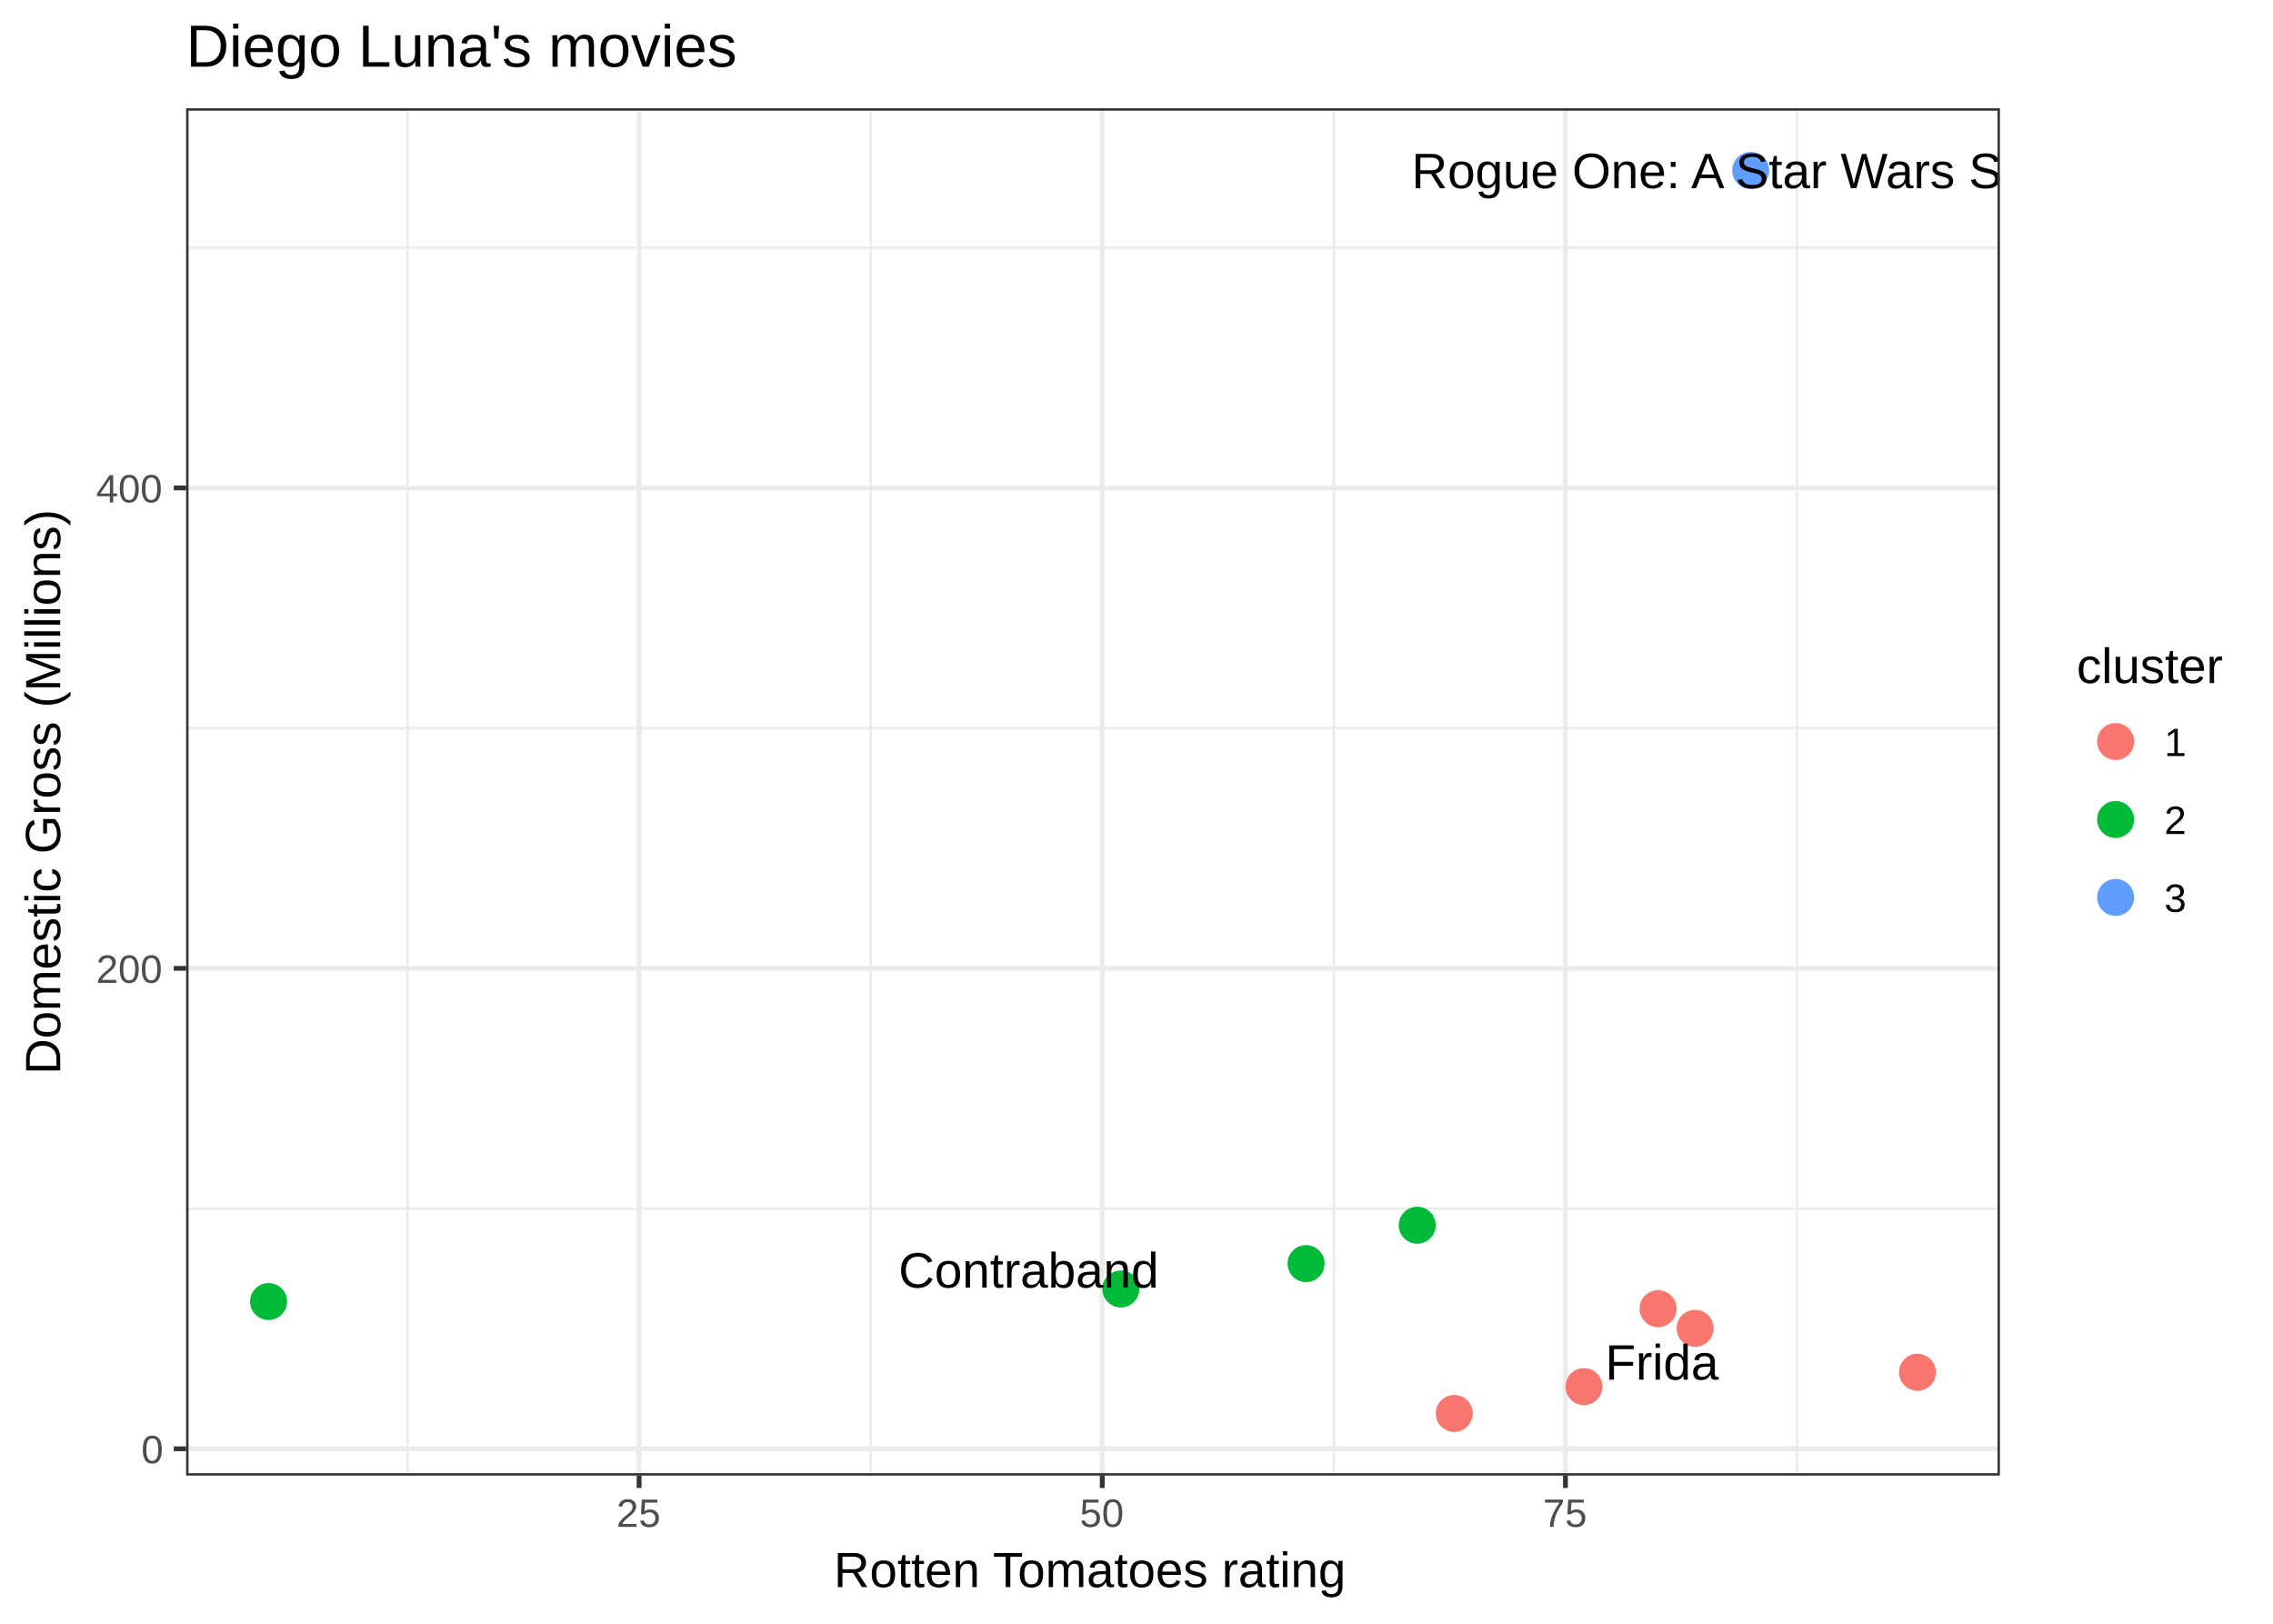
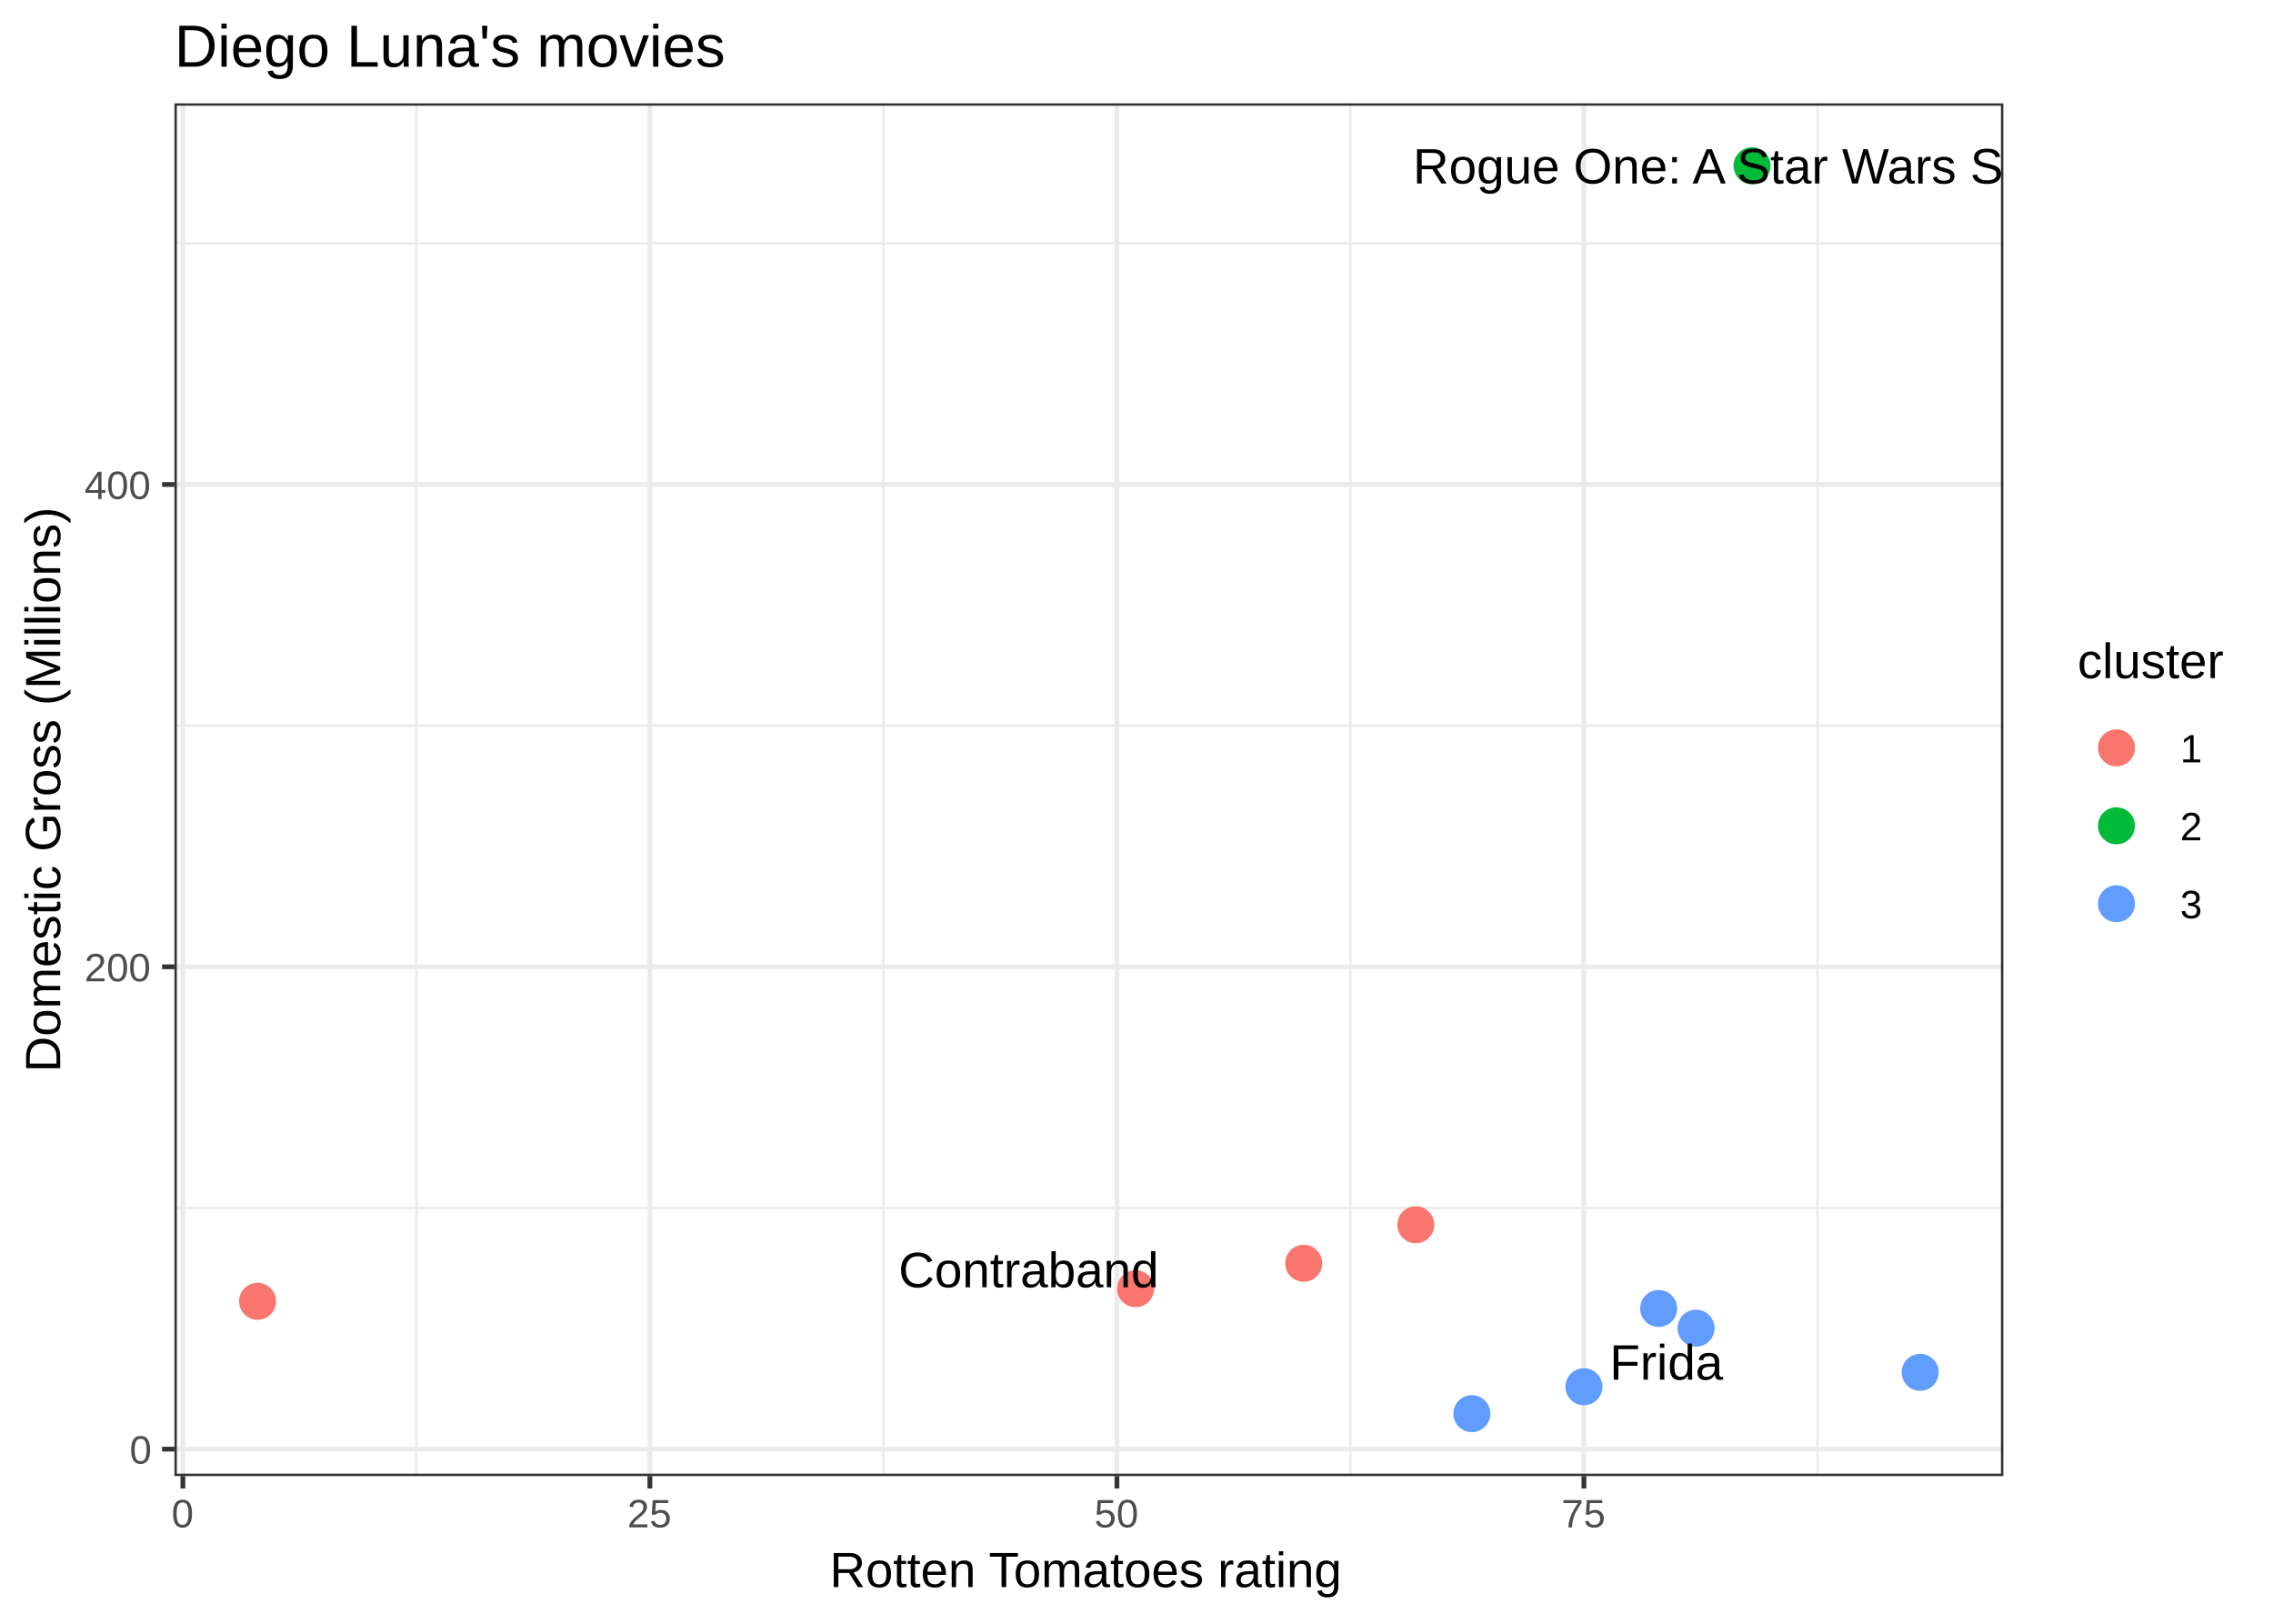
<svg xmlns="http://www.w3.org/2000/svg" viewBox="0 0 504.00 360.00">
  <defs>
    <style type="text/css">
    line, polyline, path, rect, circle {
      fill: none;
      stroke: #000000;
      stroke-linecap: round;
      stroke-linejoin: round;
      stroke-miterlimit: 10.00;
    }
  </style>
  </defs>
  <rect width="100%" height="100%" style="stroke: none; fill: #FFFFFF;" />
  <rect x="0.00" y="0.00" width="504.00" height="360.00" style="stroke-width: 1.07; stroke: #FFFFFF; fill: #FFFFFF;" />
  <defs>
-     <clipPath id="cpNDEuMjY1NXw0NDMuNDQ4fDMyNy4xNTd8MjQuMDA3Mw==">
-       <rect x="41.27" y="24.01" width="402.18" height="303.15" />
+     <clipPath id="cpMzguNjgxOHw0NDQuMjA4fDMyNy4yNTd8MjIuOTExNA==">
+       <rect x="38.68" y="22.91" width="405.53" height="304.35" />
    </clipPath>
  </defs>
-   <rect x="41.27" y="24.01" width="402.18" height="303.15" style="stroke-width: 1.07; stroke: none; fill: #FFFFFF;" clip-path="url(#cpNDEuMjY1NXw0NDMuNDQ4fDMyNy4xNTd8MjQuMDA3Mw==)" />
-   <polyline points="41.27,267.95 443.45,267.95 " style="stroke-width: 0.53; stroke: #EBEBEB; stroke-linecap: butt;" clip-path="url(#cpNDEuMjY1NXw0NDMuNDQ4fDMyNy4xNTd8MjQuMDA3Mw==)" />
-   <polyline points="41.27,161.44 443.45,161.44 " style="stroke-width: 0.53; stroke: #EBEBEB; stroke-linecap: butt;" clip-path="url(#cpNDEuMjY1NXw0NDMuNDQ4fDMyNy4xNTd8MjQuMDA3Mw==)" />
-   <polyline points="41.27,54.92 443.45,54.92 " style="stroke-width: 0.53; stroke: #EBEBEB; stroke-linecap: butt;" clip-path="url(#cpNDEuMjY1NXw0NDMuNDQ4fDMyNy4xNTd8MjQuMDA3Mw==)" />
-   <polyline points="90.36,327.16 90.36,24.01 " style="stroke-width: 0.53; stroke: #EBEBEB; stroke-linecap: butt;" clip-path="url(#cpNDEuMjY1NXw0NDMuNDQ4fDMyNy4xNTd8MjQuMDA3Mw==)" />
-   <polyline points="193.06,327.16 193.06,24.01 " style="stroke-width: 0.53; stroke: #EBEBEB; stroke-linecap: butt;" clip-path="url(#cpNDEuMjY1NXw0NDMuNDQ4fDMyNy4xNTd8MjQuMDA3Mw==)" />
-   <polyline points="295.76,327.16 295.76,24.01 " style="stroke-width: 0.53; stroke: #EBEBEB; stroke-linecap: butt;" clip-path="url(#cpNDEuMjY1NXw0NDMuNDQ4fDMyNy4xNTd8MjQuMDA3Mw==)" />
-   <polyline points="398.46,327.16 398.46,24.01 " style="stroke-width: 0.53; stroke: #EBEBEB; stroke-linecap: butt;" clip-path="url(#cpNDEuMjY1NXw0NDMuNDQ4fDMyNy4xNTd8MjQuMDA3Mw==)" />
-   <polyline points="41.27,321.21 443.45,321.21 " style="stroke-width: 1.07; stroke: #EBEBEB; stroke-linecap: butt;" clip-path="url(#cpNDEuMjY1NXw0NDMuNDQ4fDMyNy4xNTd8MjQuMDA3Mw==)" />
-   <polyline points="41.27,214.70 443.45,214.70 " style="stroke-width: 1.07; stroke: #EBEBEB; stroke-linecap: butt;" clip-path="url(#cpNDEuMjY1NXw0NDMuNDQ4fDMyNy4xNTd8MjQuMDA3Mw==)" />
-   <polyline points="41.27,108.18 443.45,108.18 " style="stroke-width: 1.07; stroke: #EBEBEB; stroke-linecap: butt;" clip-path="url(#cpNDEuMjY1NXw0NDMuNDQ4fDMyNy4xNTd8MjQuMDA3Mw==)" />
-   <polyline points="141.71,327.16 141.71,24.01 " style="stroke-width: 1.07; stroke: #EBEBEB; stroke-linecap: butt;" clip-path="url(#cpNDEuMjY1NXw0NDMuNDQ4fDMyNy4xNTd8MjQuMDA3Mw==)" />
-   <polyline points="244.41,327.16 244.41,24.01 " style="stroke-width: 1.07; stroke: #EBEBEB; stroke-linecap: butt;" clip-path="url(#cpNDEuMjY1NXw0NDMuNDQ4fDMyNy4xNTd8MjQuMDA3Mw==)" />
-   <polyline points="347.11,327.16 347.11,24.01 " style="stroke-width: 1.07; stroke: #EBEBEB; stroke-linecap: butt;" clip-path="url(#cpNDEuMjY1NXw0NDMuNDQ4fDMyNy4xNTd8MjQuMDA3Mw==)" />
-   <circle cx="59.55" cy="288.56" r="2.81pt" style="stroke-width: 0.71; stroke: #00BA38; fill: #00BA38;" clip-path="url(#cpNDEuMjY1NXw0NDMuNDQ4fDMyNy4xNTd8MjQuMDA3Mw==)" />
-   <circle cx="388.19" cy="37.79" r="2.81pt" style="stroke-width: 0.71; stroke: #619CFF; fill: #619CFF;" clip-path="url(#cpNDEuMjY1NXw0NDMuNDQ4fDMyNy4xNTd8MjQuMDA3Mw==)" />
-   <circle cx="375.87" cy="294.50" r="2.81pt" style="stroke-width: 0.71; stroke: #F8766D; fill: #F8766D;" clip-path="url(#cpNDEuMjY1NXw0NDMuNDQ4fDMyNy4xNTd8MjQuMDA3Mw==)" />
-   <circle cx="314.25" cy="271.65" r="2.81pt" style="stroke-width: 0.71; stroke: #00BA38; fill: #00BA38;" clip-path="url(#cpNDEuMjY1NXw0NDMuNDQ4fDMyNy4xNTd8MjQuMDA3Mw==)" />
-   <circle cx="248.52" cy="285.78" r="2.81pt" style="stroke-width: 0.71; stroke: #00BA38; fill: #00BA38;" clip-path="url(#cpNDEuMjY1NXw0NDMuNDQ4fDMyNy4xNTd8MjQuMDA3Mw==)" />
-   <circle cx="425.17" cy="304.25" r="2.81pt" style="stroke-width: 0.71; stroke: #F8766D; fill: #F8766D;" clip-path="url(#cpNDEuMjY1NXw0NDMuNDQ4fDMyNy4xNTd8MjQuMDA3Mw==)" />
-   <circle cx="322.46" cy="313.38" r="2.81pt" style="stroke-width: 0.71; stroke: #F8766D; fill: #F8766D;" clip-path="url(#cpNDEuMjY1NXw0NDMuNDQ4fDMyNy4xNTd8MjQuMDA3Mw==)" />
-   <circle cx="289.60" cy="280.16" r="2.81pt" style="stroke-width: 0.71; stroke: #00BA38; fill: #00BA38;" clip-path="url(#cpNDEuMjY1NXw0NDMuNDQ4fDMyNy4xNTd8MjQuMDA3Mw==)" />
-   <circle cx="367.65" cy="290.15" r="2.81pt" style="stroke-width: 0.71; stroke: #F8766D; fill: #F8766D;" clip-path="url(#cpNDEuMjY1NXw0NDMuNDQ4fDMyNy4xNTd8MjQuMDA3Mw==)" />
-   <circle cx="351.22" cy="307.43" r="2.81pt" style="stroke-width: 0.71; stroke: #F8766D; fill: #F8766D;" clip-path="url(#cpNDEuMjY1NXw0NDMuNDQ4fDMyNy4xNTd8MjQuMDA3Mw==)" />
-   <g clip-path="url(#cpNDEuMjY1NXw0NDMuNDQ4fDMyNy4xNTd8MjQuMDA3Mw==)">
-     <text x="355.94" y="305.88" style="font-size: 11.04px; font-family: Arial;" textLength="25.06px" lengthAdjust="spacingAndGlyphs">Frida</text>
+   <rect x="38.68" y="22.91" width="405.53" height="304.35" style="stroke-width: 1.07; stroke: none; fill: #FFFFFF;" clip-path="url(#cpMzguNjgxOHw0NDQuMjA4fDMyNy4yNTd8MjIuOTExNA==)" />
+   <polyline points="38.68,267.82 444.21,267.82 " style="stroke-width: 0.53; stroke: #EBEBEB; stroke-linecap: butt;" clip-path="url(#cpMzguNjgxOHw0NDQuMjA4fDMyNy4yNTd8MjIuOTExNA==)" />
+   <polyline points="38.68,160.88 444.21,160.88 " style="stroke-width: 0.53; stroke: #EBEBEB; stroke-linecap: butt;" clip-path="url(#cpMzguNjgxOHw0NDQuMjA4fDMyNy4yNTd8MjIuOTExNA==)" />
+   <polyline points="38.68,53.95 444.21,53.95 " style="stroke-width: 0.53; stroke: #EBEBEB; stroke-linecap: butt;" clip-path="url(#cpMzguNjgxOHw0NDQuMjA4fDMyNy4yNTd8MjIuOTExNA==)" />
+   <polyline points="92.32,327.26 92.32,22.91 " style="stroke-width: 0.53; stroke: #EBEBEB; stroke-linecap: butt;" clip-path="url(#cpMzguNjgxOHw0NDQuMjA4fDMyNy4yNTd8MjIuOTExNA==)" />
+   <polyline points="195.88,327.26 195.88,22.91 " style="stroke-width: 0.53; stroke: #EBEBEB; stroke-linecap: butt;" clip-path="url(#cpMzguNjgxOHw0NDQuMjA4fDMyNy4yNTd8MjIuOTExNA==)" />
+   <polyline points="299.44,327.26 299.44,22.91 " style="stroke-width: 0.53; stroke: #EBEBEB; stroke-linecap: butt;" clip-path="url(#cpMzguNjgxOHw0NDQuMjA4fDMyNy4yNTd8MjIuOTExNA==)" />
+   <polyline points="402.99,327.26 402.99,22.91 " style="stroke-width: 0.53; stroke: #EBEBEB; stroke-linecap: butt;" clip-path="url(#cpMzguNjgxOHw0NDQuMjA4fDMyNy4yNTd8MjIuOTExNA==)" />
+   <polyline points="38.68,321.29 444.21,321.29 " style="stroke-width: 1.07; stroke: #EBEBEB; stroke-linecap: butt;" clip-path="url(#cpMzguNjgxOHw0NDQuMjA4fDMyNy4yNTd8MjIuOTExNA==)" />
+   <polyline points="38.68,214.35 444.21,214.35 " style="stroke-width: 1.07; stroke: #EBEBEB; stroke-linecap: butt;" clip-path="url(#cpMzguNjgxOHw0NDQuMjA4fDMyNy4yNTd8MjIuOTExNA==)" />
+   <polyline points="38.68,107.42 444.21,107.42 " style="stroke-width: 1.07; stroke: #EBEBEB; stroke-linecap: butt;" clip-path="url(#cpMzguNjgxOHw0NDQuMjA4fDMyNy4yNTd8MjIuOTExNA==)" />
+   <polyline points="40.55,327.26 40.55,22.91 " style="stroke-width: 1.07; stroke: #EBEBEB; stroke-linecap: butt;" clip-path="url(#cpMzguNjgxOHw0NDQuMjA4fDMyNy4yNTd8MjIuOTExNA==)" />
+   <polyline points="144.10,327.26 144.10,22.91 " style="stroke-width: 1.07; stroke: #EBEBEB; stroke-linecap: butt;" clip-path="url(#cpMzguNjgxOHw0NDQuMjA4fDMyNy4yNTd8MjIuOTExNA==)" />
+   <polyline points="247.66,327.26 247.66,22.91 " style="stroke-width: 1.07; stroke: #EBEBEB; stroke-linecap: butt;" clip-path="url(#cpMzguNjgxOHw0NDQuMjA4fDMyNy4yNTd8MjIuOTExNA==)" />
+   <polyline points="351.21,327.26 351.21,22.91 " style="stroke-width: 1.07; stroke: #EBEBEB; stroke-linecap: butt;" clip-path="url(#cpMzguNjgxOHw0NDQuMjA4fDMyNy4yNTd8MjIuOTExNA==)" />
+   <circle cx="57.11" cy="288.51" r="2.81pt" style="stroke-width: 0.71; stroke: #F8766D; fill: #F8766D;" clip-path="url(#cpMzguNjgxOHw0NDQuMjA4fDMyNy4yNTd8MjIuOTExNA==)" />
+   <circle cx="388.49" cy="36.75" r="2.81pt" style="stroke-width: 0.71; stroke: #00BA38; fill: #00BA38;" clip-path="url(#cpMzguNjgxOHw0NDQuMjA4fDMyNy4yNTd8MjIuOTExNA==)" />
+   <circle cx="376.07" cy="294.47" r="2.81pt" style="stroke-width: 0.71; stroke: #619CFF; fill: #619CFF;" clip-path="url(#cpMzguNjgxOHw0NDQuMjA4fDMyNy4yNTd8MjIuOTExNA==)" />
+   <circle cx="313.93" cy="271.54" r="2.81pt" style="stroke-width: 0.71; stroke: #F8766D; fill: #F8766D;" clip-path="url(#cpMzguNjgxOHw0NDQuMjA4fDMyNy4yNTd8MjIuOTExNA==)" />
+   <circle cx="251.80" cy="285.72" r="2.81pt" style="stroke-width: 0.71; stroke: #F8766D; fill: #F8766D;" clip-path="url(#cpMzguNjgxOHw0NDQuMjA4fDMyNy4yNTd8MjIuOTExNA==)" />
+   <circle cx="425.77" cy="304.26" r="2.81pt" style="stroke-width: 0.71; stroke: #619CFF; fill: #619CFF;" clip-path="url(#cpMzguNjgxOHw0NDQuMjA4fDMyNy4yNTd8MjIuOTExNA==)" />
+   <circle cx="326.36" cy="313.42" r="2.81pt" style="stroke-width: 0.71; stroke: #619CFF; fill: #619CFF;" clip-path="url(#cpMzguNjgxOHw0NDQuMjA4fDMyNy4yNTd8MjIuOTExNA==)" />
+   <circle cx="289.08" cy="280.08" r="2.81pt" style="stroke-width: 0.71; stroke: #F8766D; fill: #F8766D;" clip-path="url(#cpMzguNjgxOHw0NDQuMjA4fDMyNy4yNTd8MjIuOTExNA==)" />
+   <circle cx="367.78" cy="290.10" r="2.81pt" style="stroke-width: 0.71; stroke: #619CFF; fill: #619CFF;" clip-path="url(#cpMzguNjgxOHw0NDQuMjA4fDMyNy4yNTd8MjIuOTExNA==)" />
+   <circle cx="351.21" cy="307.45" r="2.81pt" style="stroke-width: 0.71; stroke: #619CFF; fill: #619CFF;" clip-path="url(#cpMzguNjgxOHw0NDQuMjA4fDMyNy4yNTd8MjIuOTExNA==)" />
+   <g clip-path="url(#cpMzguNjgxOHw0NDQuMjA4fDMyNy4yNTd8MjIuOTExNA==)">
+     <text x="199.24" y="285.40" style="font-size: 11.04px; font-family: Arial;" textLength="57.49px" lengthAdjust="spacingAndGlyphs">Contraband</text>
  </g>
-   <g clip-path="url(#cpNDEuMjY1NXw0NDMuNDQ4fDMyNy4xNTd8MjQuMDA3Mw==)">
-     <text x="199.24" y="285.48" style="font-size: 11.04px; font-family: Arial;" textLength="57.49px" lengthAdjust="spacingAndGlyphs">Contraband</text>
+   <g clip-path="url(#cpMzguNjgxOHw0NDQuMjA4fDMyNy4yNTd8MjIuOTExNA==)">
+     <text x="313.30" y="40.68" style="font-size: 11.04px; font-family: Arial;" textLength="150.39px" lengthAdjust="spacingAndGlyphs">Rogue One: A Star Wars Story</text>
  </g>
-   <g clip-path="url(#cpNDEuMjY1NXw0NDMuNDQ4fDMyNy4xNTd8MjQuMDA3Mw==)">
-     <text x="313.00" y="41.72" style="font-size: 11.04px; font-family: Arial;" textLength="150.39px" lengthAdjust="spacingAndGlyphs">Rogue One: A Star Wars Story</text>
+   <g clip-path="url(#cpMzguNjgxOHw0NDQuMjA4fDMyNy4yNTd8MjIuOTExNA==)">
+     <text x="356.91" y="305.88" style="font-size: 11.04px; font-family: Arial;" textLength="25.06px" lengthAdjust="spacingAndGlyphs">Frida</text>
  </g>
-   <rect x="41.27" y="24.01" width="402.18" height="303.15" style="stroke-width: 1.07; stroke: #333333;" clip-path="url(#cpNDEuMjY1NXw0NDMuNDQ4fDMyNy4xNTd8MjQuMDA3Mw==)" />
+   <rect x="38.68" y="22.91" width="405.53" height="304.35" style="stroke-width: 1.07; stroke: #333333;" clip-path="url(#cpMzguNjgxOHw0NDQuMjA4fDMyNy4yNTd8MjIuOTExNA==)" />
  <defs>
    <clipPath id="cpMHw1MDR8MzYwfDA=">
      <rect x="0.00" y="0.00" width="504.00" height="360.00" />
    </clipPath>
  </defs>
  <g clip-path="url(#cpMHw1MDR8MzYwfDA=)">
-     <text x="31.33" y="324.43" style="font-size: 8.80px; fill: #4D4D4D; font-family: Arial;" textLength="5.01px" lengthAdjust="spacingAndGlyphs">0</text>
+     <text x="28.74" y="324.51" style="font-size: 8.80px; fill: #4D4D4D; font-family: Arial;" textLength="5.01px" lengthAdjust="spacingAndGlyphs">0</text>
  </g>
  <g clip-path="url(#cpMHw1MDR8MzYwfDA=)">
-     <text x="21.32" y="217.91" style="font-size: 8.80px; fill: #4D4D4D; font-family: Arial;" textLength="15.02px" lengthAdjust="spacingAndGlyphs">200</text>
+     <text x="18.73" y="217.57" style="font-size: 8.80px; fill: #4D4D4D; font-family: Arial;" textLength="15.02px" lengthAdjust="spacingAndGlyphs">200</text>
  </g>
  <g clip-path="url(#cpMHw1MDR8MzYwfDA=)">
-     <text x="21.32" y="111.40" style="font-size: 8.80px; fill: #4D4D4D; font-family: Arial;" textLength="15.02px" lengthAdjust="spacingAndGlyphs">400</text>
+     <text x="18.73" y="110.64" style="font-size: 8.80px; fill: #4D4D4D; font-family: Arial;" textLength="15.02px" lengthAdjust="spacingAndGlyphs">400</text>
  </g>
-   <polyline points="38.53,321.21 41.27,321.21 " style="stroke-width: 1.07; stroke: #333333; stroke-linecap: butt;" clip-path="url(#cpMHw1MDR8MzYwfDA=)" />
-   <polyline points="38.53,214.70 41.27,214.70 " style="stroke-width: 1.07; stroke: #333333; stroke-linecap: butt;" clip-path="url(#cpMHw1MDR8MzYwfDA=)" />
-   <polyline points="38.53,108.18 41.27,108.18 " style="stroke-width: 1.07; stroke: #333333; stroke-linecap: butt;" clip-path="url(#cpMHw1MDR8MzYwfDA=)" />
-   <polyline points="141.71,329.90 141.71,327.16 " style="stroke-width: 1.07; stroke: #333333; stroke-linecap: butt;" clip-path="url(#cpMHw1MDR8MzYwfDA=)" />
-   <polyline points="244.41,329.90 244.41,327.16 " style="stroke-width: 1.07; stroke: #333333; stroke-linecap: butt;" clip-path="url(#cpMHw1MDR8MzYwfDA=)" />
-   <polyline points="347.11,329.90 347.11,327.16 " style="stroke-width: 1.07; stroke: #333333; stroke-linecap: butt;" clip-path="url(#cpMHw1MDR8MzYwfDA=)" />
+   <polyline points="35.94,321.29 38.68,321.29 " style="stroke-width: 1.07; stroke: #333333; stroke-linecap: butt;" clip-path="url(#cpMHw1MDR8MzYwfDA=)" />
+   <polyline points="35.94,214.35 38.68,214.35 " style="stroke-width: 1.07; stroke: #333333; stroke-linecap: butt;" clip-path="url(#cpMHw1MDR8MzYwfDA=)" />
+   <polyline points="35.94,107.42 38.68,107.42 " style="stroke-width: 1.07; stroke: #333333; stroke-linecap: butt;" clip-path="url(#cpMHw1MDR8MzYwfDA=)" />
+   <polyline points="40.55,330.00 40.55,327.26 " style="stroke-width: 1.07; stroke: #333333; stroke-linecap: butt;" clip-path="url(#cpMHw1MDR8MzYwfDA=)" />
+   <polyline points="144.10,330.00 144.10,327.26 " style="stroke-width: 1.07; stroke: #333333; stroke-linecap: butt;" clip-path="url(#cpMHw1MDR8MzYwfDA=)" />
+   <polyline points="247.66,330.00 247.66,327.26 " style="stroke-width: 1.07; stroke: #333333; stroke-linecap: butt;" clip-path="url(#cpMHw1MDR8MzYwfDA=)" />
+   <polyline points="351.21,330.00 351.21,327.26 " style="stroke-width: 1.07; stroke: #333333; stroke-linecap: butt;" clip-path="url(#cpMHw1MDR8MzYwfDA=)" />
  <g clip-path="url(#cpMHw1MDR8MzYwfDA=)">
-     <text x="136.70" y="338.53" style="font-size: 8.80px; fill: #4D4D4D; font-family: Arial;" textLength="10.01px" lengthAdjust="spacingAndGlyphs">25</text>
+     <text x="38.04" y="338.63" style="font-size: 8.80px; fill: #4D4D4D; font-family: Arial;" textLength="5.01px" lengthAdjust="spacingAndGlyphs">0</text>
  </g>
  <g clip-path="url(#cpMHw1MDR8MzYwfDA=)">
-     <text x="239.41" y="338.53" style="font-size: 8.80px; fill: #4D4D4D; font-family: Arial;" textLength="10.01px" lengthAdjust="spacingAndGlyphs">50</text>
+     <text x="139.10" y="338.63" style="font-size: 8.80px; fill: #4D4D4D; font-family: Arial;" textLength="10.01px" lengthAdjust="spacingAndGlyphs">25</text>
  </g>
  <g clip-path="url(#cpMHw1MDR8MzYwfDA=)">
-     <text x="342.11" y="338.53" style="font-size: 8.80px; fill: #4D4D4D; font-family: Arial;" textLength="10.01px" lengthAdjust="spacingAndGlyphs">75</text>
+     <text x="242.65" y="338.63" style="font-size: 8.80px; fill: #4D4D4D; font-family: Arial;" textLength="10.01px" lengthAdjust="spacingAndGlyphs">50</text>
  </g>
  <g clip-path="url(#cpMHw1MDR8MzYwfDA=)">
-     <text x="184.88" y="351.88" style="font-size: 11.00px; font-family: Arial;" textLength="114.95px" lengthAdjust="spacingAndGlyphs">Rotten Tomatoes rating</text>
+     <text x="346.21" y="338.63" style="font-size: 8.80px; fill: #4D4D4D; font-family: Arial;" textLength="10.01px" lengthAdjust="spacingAndGlyphs">75</text>
  </g>
  <g clip-path="url(#cpMHw1MDR8MzYwfDA=)">
-     <text transform="translate(13.35,238.23) rotate(-90)" style="font-size: 11.00px; font-family: Arial;" textLength="125.29px" lengthAdjust="spacingAndGlyphs">Domestic Gross (Millions)</text>
-   </g>
-   <rect x="454.79" y="137.88" width="43.73" height="75.40" style="stroke-width: 1.07; stroke: none; fill: #FFFFFF;" clip-path="url(#cpMHw1MDR8MzYwfDA=)" />
-   <g clip-path="url(#cpMHw1MDR8MzYwfDA=)">
-     <text x="460.46" y="151.44" style="font-size: 11.00px; font-family: Arial;" textLength="32.40px" lengthAdjust="spacingAndGlyphs">cluster</text>
-   </g>
-   <rect x="460.46" y="155.77" width="17.28" height="17.28" style="stroke-width: 1.07; stroke: none; fill: #FFFFFF;" clip-path="url(#cpMHw1MDR8MzYwfDA=)" />
-   <circle cx="469.10" cy="164.41" r="2.81pt" style="stroke-width: 0.71; stroke: #F8766D; fill: #F8766D;" clip-path="url(#cpMHw1MDR8MzYwfDA=)" />
-   <rect x="460.46" y="173.05" width="17.28" height="17.28" style="stroke-width: 1.07; stroke: none; fill: #FFFFFF;" clip-path="url(#cpMHw1MDR8MzYwfDA=)" />
-   <circle cx="469.10" cy="181.69" r="2.81pt" style="stroke-width: 0.71; stroke: #00BA38; fill: #00BA38;" clip-path="url(#cpMHw1MDR8MzYwfDA=)" />
-   <rect x="460.46" y="190.33" width="17.28" height="17.28" style="stroke-width: 1.07; stroke: none; fill: #FFFFFF;" clip-path="url(#cpMHw1MDR8MzYwfDA=)" />
-   <circle cx="469.10" cy="198.97" r="2.81pt" style="stroke-width: 0.71; stroke: #619CFF; fill: #619CFF;" clip-path="url(#cpMHw1MDR8MzYwfDA=)" />
-   <g clip-path="url(#cpMHw1MDR8MzYwfDA=)">
-     <text x="479.90" y="167.63" style="font-size: 8.80px; font-family: Arial;" textLength="5.01px" lengthAdjust="spacingAndGlyphs">1</text>
+     <text x="183.97" y="351.88" style="font-size: 11.00px; font-family: Arial;" textLength="114.95px" lengthAdjust="spacingAndGlyphs">Rotten Tomatoes rating</text>
  </g>
  <g clip-path="url(#cpMHw1MDR8MzYwfDA=)">
-     <text x="479.90" y="184.91" style="font-size: 8.80px; font-family: Arial;" textLength="5.01px" lengthAdjust="spacingAndGlyphs">2</text>
+     <text transform="translate(13.35,237.73) rotate(-90)" style="font-size: 11.00px; font-family: Arial;" textLength="125.29px" lengthAdjust="spacingAndGlyphs">Domestic Gross (Millions)</text>
+   </g>
+   <rect x="455.17" y="135.68" width="43.35" height="78.82" style="stroke-width: 1.07; stroke: none; fill: #FFFFFF;" clip-path="url(#cpMHw1MDR8MzYwfDA=)" />
+   <g clip-path="url(#cpMHw1MDR8MzYwfDA=)">
+     <text x="460.65" y="150.36" style="font-size: 11.00px; font-family: Arial;" textLength="32.40px" lengthAdjust="spacingAndGlyphs">cluster</text>
+   </g>
+   <rect x="460.65" y="157.17" width="17.28" height="17.28" style="stroke-width: 1.07; stroke: none; fill: #FFFFFF;" clip-path="url(#cpMHw1MDR8MzYwfDA=)" />
+   <circle cx="469.29" cy="165.81" r="2.81pt" style="stroke-width: 0.71; stroke: #F8766D; fill: #F8766D;" clip-path="url(#cpMHw1MDR8MzYwfDA=)" />
+   <rect x="460.65" y="174.45" width="17.28" height="17.28" style="stroke-width: 1.07; stroke: none; fill: #FFFFFF;" clip-path="url(#cpMHw1MDR8MzYwfDA=)" />
+   <circle cx="469.29" cy="183.09" r="2.81pt" style="stroke-width: 0.71; stroke: #00BA38; fill: #00BA38;" clip-path="url(#cpMHw1MDR8MzYwfDA=)" />
+   <rect x="460.65" y="191.73" width="17.28" height="17.28" style="stroke-width: 1.07; stroke: none; fill: #FFFFFF;" clip-path="url(#cpMHw1MDR8MzYwfDA=)" />
+   <circle cx="469.29" cy="200.37" r="2.81pt" style="stroke-width: 0.71; stroke: #619CFF; fill: #619CFF;" clip-path="url(#cpMHw1MDR8MzYwfDA=)" />
+   <g clip-path="url(#cpMHw1MDR8MzYwfDA=)">
+     <text x="483.41" y="169.03" style="font-size: 8.80px; font-family: Arial;" textLength="5.01px" lengthAdjust="spacingAndGlyphs">1</text>
  </g>
  <g clip-path="url(#cpMHw1MDR8MzYwfDA=)">
-     <text x="479.90" y="202.19" style="font-size: 8.80px; font-family: Arial;" textLength="5.01px" lengthAdjust="spacingAndGlyphs">3</text>
+     <text x="483.41" y="186.31" style="font-size: 8.80px; font-family: Arial;" textLength="5.01px" lengthAdjust="spacingAndGlyphs">2</text>
  </g>
  <g clip-path="url(#cpMHw1MDR8MzYwfDA=)">
-     <text x="41.27" y="14.79" style="font-size: 13.20px; font-family: Arial;" textLength="120.27px" lengthAdjust="spacingAndGlyphs">Diego Luna's movies</text>
+     <text x="483.41" y="203.59" style="font-size: 8.80px; font-family: Arial;" textLength="5.01px" lengthAdjust="spacingAndGlyphs">3</text>
+   </g>
+   <g clip-path="url(#cpMHw1MDR8MzYwfDA=)">
+     <text x="38.68" y="14.79" style="font-size: 13.20px; font-family: Arial;" textLength="120.27px" lengthAdjust="spacingAndGlyphs">Diego Luna's movies</text>
  </g>
</svg>
